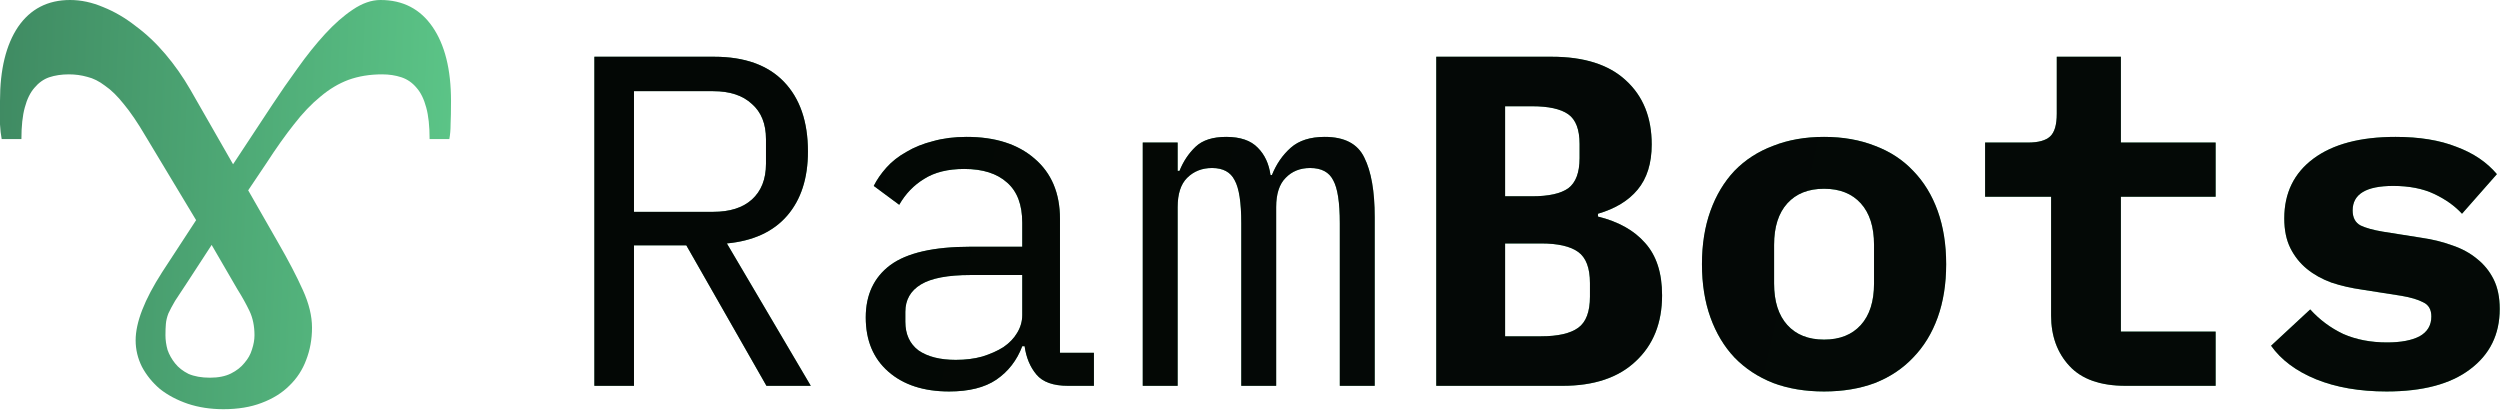
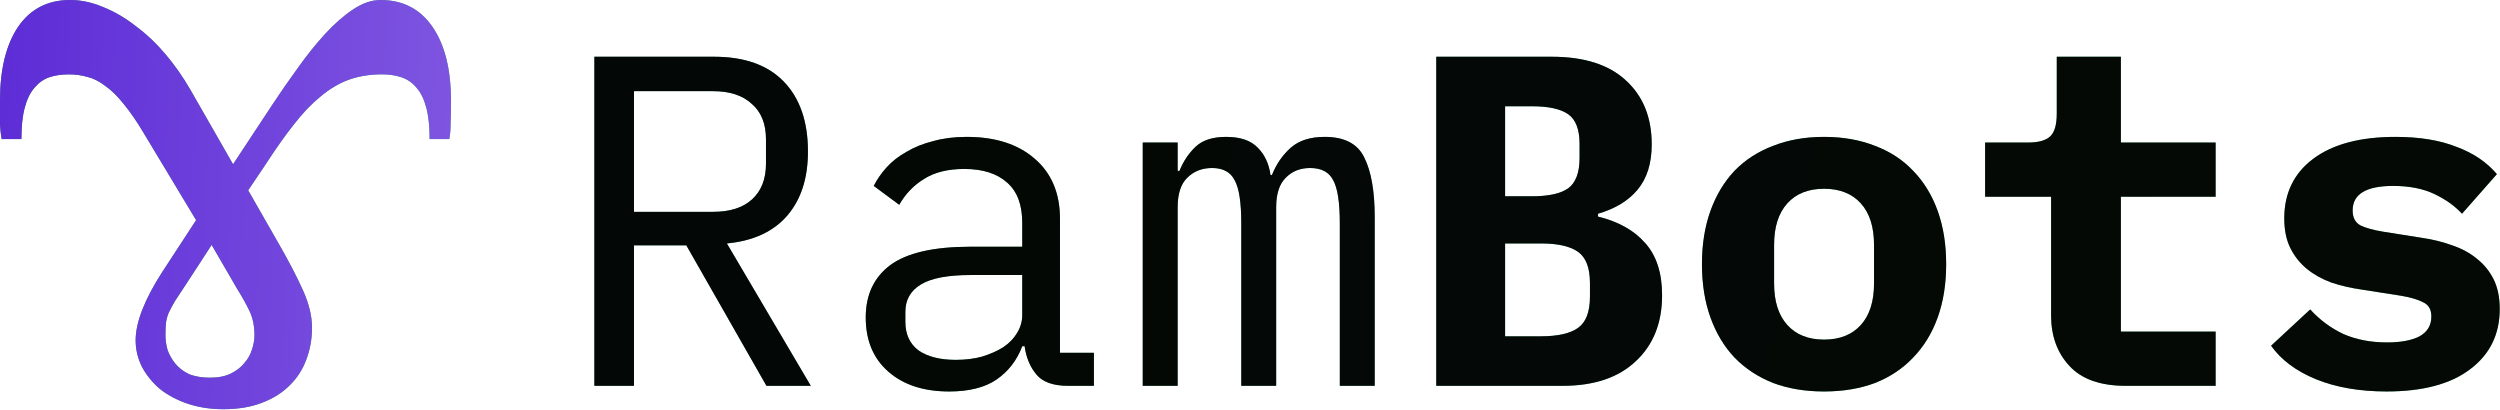
<svg xmlns="http://www.w3.org/2000/svg" width="837" height="137" viewBox="0 0 837 137" fill="none">
-   <path d="M212.258 129.167H199V19H239.09C249.296 19 257.082 21.788 262.449 27.365C267.815 32.942 270.498 40.728 270.498 50.724C270.498 59.668 268.183 66.823 263.554 72.19C258.924 77.556 252.19 80.66 243.351 81.502L271.445 129.167H256.609L229.777 82.133H212.258V129.167ZM238.774 70.927C244.351 70.927 248.665 69.559 251.716 66.823C254.873 63.982 256.451 59.984 256.451 54.828V46.621C256.451 41.465 254.873 37.519 251.716 34.783C248.665 31.942 244.351 30.522 238.774 30.522H212.258V70.927H238.774Z" fill="url(#paint0_linear_617_8)" />
+   <path d="M212.258 129.167H199V19H239.09C249.296 19 257.082 21.788 262.449 27.365C267.815 32.942 270.498 40.728 270.498 50.724C270.498 59.668 268.183 66.823 263.554 72.19C258.924 77.556 252.19 80.66 243.351 81.502L271.445 129.167H256.609L229.777 82.133H212.258V129.167ZM238.774 70.927C244.351 70.927 248.665 69.559 251.716 66.823C254.873 63.982 256.451 59.984 256.451 54.828V46.621C256.451 41.465 254.873 37.519 251.716 34.783C248.665 31.942 244.351 30.522 238.774 30.522H212.258V70.927H238.774Z" fill="url(#paint0_linear_623_8)" />
  <path d="M212.258 129.167H199V19H239.09C249.296 19 257.082 21.788 262.449 27.365C267.815 32.942 270.498 40.728 270.498 50.724C270.498 59.668 268.183 66.823 263.554 72.19C258.924 77.556 252.19 80.66 243.351 81.502L271.445 129.167H256.609L229.777 82.133H212.258V129.167ZM238.774 70.927C244.351 70.927 248.665 69.559 251.716 66.823C254.873 63.982 256.451 59.984 256.451 54.828V46.621C256.451 41.465 254.873 37.519 251.716 34.783C248.665 31.942 244.351 30.522 238.774 30.522H212.258V70.927H238.774Z" fill="black" fill-opacity="0.95" />
-   <path d="M357.56 129.167C352.615 129.167 349.09 127.905 346.985 125.379C344.881 122.854 343.566 119.697 343.04 115.909H342.25C340.462 120.644 337.568 124.38 333.57 127.115C329.676 129.746 324.415 131.061 317.786 131.061C309.263 131.061 302.477 128.852 297.426 124.432C292.375 120.013 289.85 113.963 289.85 106.282C289.85 98.706 292.586 92.866 298.057 88.762C303.634 84.658 312.578 82.607 324.889 82.607H342.25V74.557C342.25 68.559 340.567 64.088 337.2 61.141C333.833 58.09 329.045 56.564 322.837 56.564C317.366 56.564 312.894 57.669 309.421 59.879C305.949 61.983 303.161 64.877 301.056 68.559L292.533 62.246C293.585 60.142 295.006 58.09 296.795 56.091C298.583 54.092 300.793 52.355 303.424 50.882C306.054 49.304 309.053 48.094 312.42 47.252C315.787 46.305 319.523 45.832 323.626 45.832C333.201 45.832 340.777 48.252 346.354 53.092C352.036 57.932 354.877 64.666 354.877 73.294V118.119H366.241V129.167H357.56ZM319.996 120.486C323.258 120.486 326.204 120.118 328.835 119.382C331.57 118.54 333.938 117.488 335.937 116.225C337.936 114.857 339.462 113.279 340.514 111.49C341.672 109.596 342.25 107.597 342.25 105.492V92.077H324.889C317.313 92.077 311.789 93.129 308.316 95.233C304.844 97.338 303.108 100.389 303.108 104.388V107.702C303.108 111.911 304.581 115.12 307.527 117.33C310.579 119.434 314.735 120.486 319.996 120.486Z" fill="url(#paint1_linear_617_8)" />
+   <path d="M357.56 129.167C352.615 129.167 349.09 127.905 346.985 125.379C344.881 122.854 343.566 119.697 343.04 115.909H342.25C340.462 120.644 337.568 124.38 333.57 127.115C329.676 129.746 324.415 131.061 317.786 131.061C309.263 131.061 302.477 128.852 297.426 124.432C292.375 120.013 289.85 113.963 289.85 106.282C289.85 98.706 292.586 92.866 298.057 88.762C303.634 84.658 312.578 82.607 324.889 82.607H342.25V74.557C342.25 68.559 340.567 64.088 337.2 61.141C333.833 58.09 329.045 56.564 322.837 56.564C317.366 56.564 312.894 57.669 309.421 59.879C305.949 61.983 303.161 64.877 301.056 68.559L292.533 62.246C293.585 60.142 295.006 58.09 296.795 56.091C298.583 54.092 300.793 52.355 303.424 50.882C306.054 49.304 309.053 48.094 312.42 47.252C315.787 46.305 319.523 45.832 323.626 45.832C333.201 45.832 340.777 48.252 346.354 53.092C352.036 57.932 354.877 64.666 354.877 73.294V118.119H366.241V129.167H357.56ZM319.996 120.486C323.258 120.486 326.204 120.118 328.835 119.382C331.57 118.54 333.938 117.488 335.937 116.225C337.936 114.857 339.462 113.279 340.514 111.49C341.672 109.596 342.25 107.597 342.25 105.492V92.077H324.889C317.313 92.077 311.789 93.129 308.316 95.233C304.844 97.338 303.108 100.389 303.108 104.388V107.702C303.108 111.911 304.581 115.12 307.527 117.33C310.579 119.434 314.735 120.486 319.996 120.486Z" fill="url(#paint1_linear_623_8)" />
  <path d="M357.56 129.167C352.615 129.167 349.09 127.905 346.985 125.379C344.881 122.854 343.566 119.697 343.04 115.909H342.25C340.462 120.644 337.568 124.38 333.57 127.115C329.676 129.746 324.415 131.061 317.786 131.061C309.263 131.061 302.477 128.852 297.426 124.432C292.375 120.013 289.85 113.963 289.85 106.282C289.85 98.706 292.586 92.866 298.057 88.762C303.634 84.658 312.578 82.607 324.889 82.607H342.25V74.557C342.25 68.559 340.567 64.088 337.2 61.141C333.833 58.09 329.045 56.564 322.837 56.564C317.366 56.564 312.894 57.669 309.421 59.879C305.949 61.983 303.161 64.877 301.056 68.559L292.533 62.246C293.585 60.142 295.006 58.09 296.795 56.091C298.583 54.092 300.793 52.355 303.424 50.882C306.054 49.304 309.053 48.094 312.42 47.252C315.787 46.305 319.523 45.832 323.626 45.832C333.201 45.832 340.777 48.252 346.354 53.092C352.036 57.932 354.877 64.666 354.877 73.294V118.119H366.241V129.167H357.56ZM319.996 120.486C323.258 120.486 326.204 120.118 328.835 119.382C331.57 118.54 333.938 117.488 335.937 116.225C337.936 114.857 339.462 113.279 340.514 111.49C341.672 109.596 342.25 107.597 342.25 105.492V92.077H324.889C317.313 92.077 311.789 93.129 308.316 95.233C304.844 97.338 303.108 100.389 303.108 104.388V107.702C303.108 111.911 304.581 115.12 307.527 117.33C310.579 119.434 314.735 120.486 319.996 120.486Z" fill="black" fill-opacity="0.95" />
-   <path d="M382.594 129.167V47.726H394.274V57.196H394.905C396.168 54.039 397.956 51.356 400.271 49.146C402.586 46.936 406.006 45.832 410.53 45.832C415.265 45.832 418.79 47.042 421.105 49.462C423.42 51.777 424.841 54.828 425.367 58.616H425.84C427.313 54.933 429.418 51.882 432.154 49.462C434.889 47.042 438.677 45.832 443.517 45.832C450.146 45.832 454.566 48.146 456.775 52.776C459.09 57.406 460.248 64.035 460.248 72.663V129.167H448.568V74.715C448.568 67.77 447.832 62.983 446.358 60.352C444.991 57.616 442.413 56.248 438.625 56.248C435.258 56.248 432.522 57.353 430.417 59.563C428.313 61.667 427.261 64.929 427.261 69.349V129.167H415.581V74.715C415.581 67.77 414.845 62.983 413.371 60.352C412.004 57.616 409.478 56.248 405.795 56.248C402.428 56.248 399.64 57.353 397.43 59.563C395.326 61.667 394.274 64.929 394.274 69.349V129.167H382.594Z" fill="url(#paint2_linear_617_8)" />
+   <path d="M382.594 129.167V47.726H394.274V57.196H394.905C396.168 54.039 397.956 51.356 400.271 49.146C402.586 46.936 406.006 45.832 410.53 45.832C415.265 45.832 418.79 47.042 421.105 49.462C423.42 51.777 424.841 54.828 425.367 58.616H425.84C427.313 54.933 429.418 51.882 432.154 49.462C434.889 47.042 438.677 45.832 443.517 45.832C450.146 45.832 454.566 48.146 456.775 52.776C459.09 57.406 460.248 64.035 460.248 72.663V129.167H448.568V74.715C448.568 67.77 447.832 62.983 446.358 60.352C444.991 57.616 442.413 56.248 438.625 56.248C435.258 56.248 432.522 57.353 430.417 59.563C428.313 61.667 427.261 64.929 427.261 69.349V129.167H415.581V74.715C415.581 67.77 414.845 62.983 413.371 60.352C412.004 57.616 409.478 56.248 405.795 56.248C402.428 56.248 399.64 57.353 397.43 59.563C395.326 61.667 394.274 64.929 394.274 69.349V129.167H382.594Z" fill="url(#paint2_linear_623_8)" />
  <path d="M382.594 129.167V47.726H394.274V57.196H394.905C396.168 54.039 397.956 51.356 400.271 49.146C402.586 46.936 406.006 45.832 410.53 45.832C415.265 45.832 418.79 47.042 421.105 49.462C423.42 51.777 424.841 54.828 425.367 58.616H425.84C427.313 54.933 429.418 51.882 432.154 49.462C434.889 47.042 438.677 45.832 443.517 45.832C450.146 45.832 454.566 48.146 456.775 52.776C459.09 57.406 460.248 64.035 460.248 72.663V129.167H448.568V74.715C448.568 67.77 447.832 62.983 446.358 60.352C444.991 57.616 442.413 56.248 438.625 56.248C435.258 56.248 432.522 57.353 430.417 59.563C428.313 61.667 427.261 64.929 427.261 69.349V129.167H415.581V74.715C415.581 67.77 414.845 62.983 413.371 60.352C412.004 57.616 409.478 56.248 405.795 56.248C402.428 56.248 399.64 57.353 397.43 59.563C395.326 61.667 394.274 64.929 394.274 69.349V129.167H382.594Z" fill="black" fill-opacity="0.95" />
-   <path d="M480.862 19H519.531C530.369 19 538.629 21.631 544.311 26.892C550.098 32.153 552.992 39.308 552.992 48.357C552.992 54.67 551.413 59.721 548.257 63.509C545.205 67.192 540.786 69.875 534.999 71.558V72.505C541.838 74.189 547.099 77.135 550.782 81.344C554.57 85.553 556.464 91.393 556.464 98.863C556.464 108.123 553.518 115.488 547.625 120.96C541.838 126.431 533.684 129.167 523.161 129.167H480.862V19ZM515.901 112.595C521.583 112.595 525.739 111.648 528.37 109.754C531 107.86 532.316 104.388 532.316 99.337V94.76C532.316 89.709 531 86.237 528.37 84.343C525.739 82.449 521.583 81.502 515.901 81.502H503.906V112.595H515.901ZM512.902 65.719C518.479 65.719 522.53 64.824 525.055 63.035C527.581 61.141 528.843 57.774 528.843 52.934V48.199C528.843 43.359 527.581 40.044 525.055 38.256C522.53 36.467 518.479 35.572 512.902 35.572H503.906V65.719H512.902Z" fill="url(#paint3_linear_617_8)" />
+   <path d="M480.862 19H519.531C530.369 19 538.629 21.631 544.311 26.892C550.098 32.153 552.992 39.308 552.992 48.357C552.992 54.67 551.413 59.721 548.257 63.509C545.205 67.192 540.786 69.875 534.999 71.558V72.505C541.838 74.189 547.099 77.135 550.782 81.344C554.57 85.553 556.464 91.393 556.464 98.863C556.464 108.123 553.518 115.488 547.625 120.96C541.838 126.431 533.684 129.167 523.161 129.167H480.862V19ZM515.901 112.595C521.583 112.595 525.739 111.648 528.37 109.754C531 107.86 532.316 104.388 532.316 99.337V94.76C532.316 89.709 531 86.237 528.37 84.343C525.739 82.449 521.583 81.502 515.901 81.502H503.906V112.595H515.901ZM512.902 65.719C518.479 65.719 522.53 64.824 525.055 63.035C527.581 61.141 528.843 57.774 528.843 52.934V48.199C528.843 43.359 527.581 40.044 525.055 38.256C522.53 36.467 518.479 35.572 512.902 35.572H503.906V65.719H512.902Z" fill="url(#paint3_linear_623_8)" />
  <path d="M480.862 19H519.531C530.369 19 538.629 21.631 544.311 26.892C550.098 32.153 552.992 39.308 552.992 48.357C552.992 54.67 551.413 59.721 548.257 63.509C545.205 67.192 540.786 69.875 534.999 71.558V72.505C541.838 74.189 547.099 77.135 550.782 81.344C554.57 85.553 556.464 91.393 556.464 98.863C556.464 108.123 553.518 115.488 547.625 120.96C541.838 126.431 533.684 129.167 523.161 129.167H480.862V19ZM515.901 112.595C521.583 112.595 525.739 111.648 528.37 109.754C531 107.86 532.316 104.388 532.316 99.337V94.76C532.316 89.709 531 86.237 528.37 84.343C525.739 82.449 521.583 81.502 515.901 81.502H503.906V112.595H515.901ZM512.902 65.719C518.479 65.719 522.53 64.824 525.055 63.035C527.581 61.141 528.843 57.774 528.843 52.934V48.199C528.843 43.359 527.581 40.044 525.055 38.256C522.53 36.467 518.479 35.572 512.902 35.572H503.906V65.719H512.902Z" fill="black" fill-opacity="0.95" />
-   <path d="M610.697 131.061C604.384 131.061 598.702 130.114 593.651 128.22C588.6 126.221 584.286 123.38 580.709 119.697C577.236 116.015 574.553 111.543 572.659 106.282C570.765 101.02 569.818 95.075 569.818 88.446C569.818 81.817 570.765 75.872 572.659 70.611C574.553 65.35 577.236 60.878 580.709 57.196C584.286 53.513 588.6 50.724 593.651 48.83C598.702 46.831 604.384 45.832 610.697 45.832C617.01 45.832 622.692 46.831 627.743 48.83C632.794 50.724 637.055 53.513 640.527 57.196C644.105 60.878 646.841 65.35 648.735 70.611C650.629 75.872 651.576 81.817 651.576 88.446C651.576 95.075 650.629 101.02 648.735 106.282C646.841 111.543 644.105 116.015 640.527 119.697C637.055 123.38 632.794 126.221 627.743 128.22C622.692 130.114 617.01 131.061 610.697 131.061ZM610.697 113.7C615.958 113.7 620.062 112.069 623.008 108.807C625.954 105.545 627.427 100.915 627.427 94.918V81.975C627.427 75.978 625.954 71.348 623.008 68.086C620.062 64.824 615.958 63.193 610.697 63.193C605.436 63.193 601.332 64.824 598.386 68.086C595.44 71.348 593.967 75.978 593.967 81.975V94.918C593.967 100.915 595.44 105.545 598.386 108.807C601.332 112.069 605.436 113.7 610.697 113.7Z" fill="url(#paint4_linear_617_8)" />
+   <path d="M610.697 131.061C604.384 131.061 598.702 130.114 593.651 128.22C588.6 126.221 584.286 123.38 580.709 119.697C577.236 116.015 574.553 111.543 572.659 106.282C570.765 101.02 569.818 95.075 569.818 88.446C569.818 81.817 570.765 75.872 572.659 70.611C574.553 65.35 577.236 60.878 580.709 57.196C584.286 53.513 588.6 50.724 593.651 48.83C598.702 46.831 604.384 45.832 610.697 45.832C617.01 45.832 622.692 46.831 627.743 48.83C632.794 50.724 637.055 53.513 640.527 57.196C644.105 60.878 646.841 65.35 648.735 70.611C650.629 75.872 651.576 81.817 651.576 88.446C651.576 95.075 650.629 101.02 648.735 106.282C646.841 111.543 644.105 116.015 640.527 119.697C637.055 123.38 632.794 126.221 627.743 128.22C622.692 130.114 617.01 131.061 610.697 131.061ZM610.697 113.7C615.958 113.7 620.062 112.069 623.008 108.807C625.954 105.545 627.427 100.915 627.427 94.918V81.975C627.427 75.978 625.954 71.348 623.008 68.086C620.062 64.824 615.958 63.193 610.697 63.193C605.436 63.193 601.332 64.824 598.386 68.086C595.44 71.348 593.967 75.978 593.967 81.975V94.918C593.967 100.915 595.44 105.545 598.386 108.807C601.332 112.069 605.436 113.7 610.697 113.7Z" fill="url(#paint4_linear_623_8)" />
  <path d="M610.697 131.061C604.384 131.061 598.702 130.114 593.651 128.22C588.6 126.221 584.286 123.38 580.709 119.697C577.236 116.015 574.553 111.543 572.659 106.282C570.765 101.02 569.818 95.075 569.818 88.446C569.818 81.817 570.765 75.872 572.659 70.611C574.553 65.35 577.236 60.878 580.709 57.196C584.286 53.513 588.6 50.724 593.651 48.83C598.702 46.831 604.384 45.832 610.697 45.832C617.01 45.832 622.692 46.831 627.743 48.83C632.794 50.724 637.055 53.513 640.527 57.196C644.105 60.878 646.841 65.35 648.735 70.611C650.629 75.872 651.576 81.817 651.576 88.446C651.576 95.075 650.629 101.02 648.735 106.282C646.841 111.543 644.105 116.015 640.527 119.697C637.055 123.38 632.794 126.221 627.743 128.22C622.692 130.114 617.01 131.061 610.697 131.061ZM610.697 113.7C615.958 113.7 620.062 112.069 623.008 108.807C625.954 105.545 627.427 100.915 627.427 94.918V81.975C627.427 75.978 625.954 71.348 623.008 68.086C620.062 64.824 615.958 63.193 610.697 63.193C605.436 63.193 601.332 64.824 598.386 68.086C595.44 71.348 593.967 75.978 593.967 81.975V94.918C593.967 100.915 595.44 105.545 598.386 108.807C601.332 112.069 605.436 113.7 610.697 113.7Z" fill="black" fill-opacity="0.95" />
-   <path d="M711.648 129.167C703.23 129.167 696.97 126.958 692.866 122.538C688.762 118.119 686.711 112.49 686.711 105.65V65.876H664.614V47.726H678.977C682.449 47.726 684.922 47.042 686.395 45.674C687.868 44.306 688.605 41.781 688.605 38.098V19H710.07V47.726H741.794V65.876H710.07V111.017H741.794V129.167H711.648Z" fill="url(#paint5_linear_617_8)" />
+   <path d="M711.648 129.167C703.23 129.167 696.97 126.958 692.866 122.538C688.762 118.119 686.711 112.49 686.711 105.65V65.876H664.614V47.726H678.977C682.449 47.726 684.922 47.042 686.395 45.674C687.868 44.306 688.605 41.781 688.605 38.098V19H710.07V47.726H741.794V65.876H710.07V111.017H741.794V129.167H711.648Z" fill="url(#paint5_linear_623_8)" />
  <path d="M711.648 129.167C703.23 129.167 696.97 126.958 692.866 122.538C688.762 118.119 686.711 112.49 686.711 105.65V65.876H664.614V47.726H678.977C682.449 47.726 684.922 47.042 686.395 45.674C687.868 44.306 688.605 41.781 688.605 38.098V19H710.07V47.726H741.794V65.876H710.07V111.017H741.794V129.167H711.648Z" fill="black" fill-opacity="0.95" />
-   <path d="M799.026 131.061C789.977 131.061 782.085 129.693 775.351 126.958C768.722 124.222 763.724 120.486 760.357 115.751L773.457 103.598C776.614 107.071 780.296 109.806 784.505 111.806C788.819 113.7 793.712 114.647 799.184 114.647C803.814 114.647 807.444 113.963 810.074 112.595C812.705 111.122 814.02 108.912 814.02 105.966C814.02 103.651 813.126 102.073 811.337 101.231C809.548 100.284 807.075 99.547 803.919 99.021L790.819 96.969C787.136 96.443 783.716 95.654 780.56 94.602C777.403 93.445 774.667 91.919 772.352 90.025C770.037 88.131 768.196 85.816 766.828 83.08C765.46 80.344 764.776 77.03 764.776 73.137C764.776 64.614 768.038 57.932 774.562 53.092C781.086 48.252 790.24 45.832 802.025 45.832C810.022 45.832 816.808 46.936 822.385 49.146C828.067 51.251 832.592 54.302 835.959 58.3L824.279 71.558C821.859 68.928 818.755 66.718 814.967 64.929C811.179 63.141 806.602 62.246 801.236 62.246C792.187 62.246 787.662 64.982 787.662 70.454C787.662 72.874 788.556 74.557 790.345 75.504C792.134 76.346 794.607 77.03 797.763 77.556L810.706 79.608C814.388 80.134 817.808 80.976 820.965 82.133C824.121 83.185 826.857 84.658 829.172 86.552C831.592 88.446 833.486 90.761 834.854 93.497C836.222 96.233 836.906 99.547 836.906 103.441C836.906 111.964 833.591 118.698 826.962 123.643C820.439 128.589 811.126 131.061 799.026 131.061Z" fill="url(#paint6_linear_617_8)" />
+   <path d="M799.026 131.061C789.977 131.061 782.085 129.693 775.351 126.958C768.722 124.222 763.724 120.486 760.357 115.751L773.457 103.598C776.614 107.071 780.296 109.806 784.505 111.806C788.819 113.7 793.712 114.647 799.184 114.647C803.814 114.647 807.444 113.963 810.074 112.595C812.705 111.122 814.02 108.912 814.02 105.966C814.02 103.651 813.126 102.073 811.337 101.231C809.548 100.284 807.075 99.547 803.919 99.021L790.819 96.969C787.136 96.443 783.716 95.654 780.56 94.602C777.403 93.445 774.667 91.919 772.352 90.025C770.037 88.131 768.196 85.816 766.828 83.08C765.46 80.344 764.776 77.03 764.776 73.137C764.776 64.614 768.038 57.932 774.562 53.092C781.086 48.252 790.24 45.832 802.025 45.832C810.022 45.832 816.808 46.936 822.385 49.146C828.067 51.251 832.592 54.302 835.959 58.3L824.279 71.558C821.859 68.928 818.755 66.718 814.967 64.929C811.179 63.141 806.602 62.246 801.236 62.246C792.187 62.246 787.662 64.982 787.662 70.454C787.662 72.874 788.556 74.557 790.345 75.504C792.134 76.346 794.607 77.03 797.763 77.556L810.706 79.608C814.388 80.134 817.808 80.976 820.965 82.133C824.121 83.185 826.857 84.658 829.172 86.552C831.592 88.446 833.486 90.761 834.854 93.497C836.222 96.233 836.906 99.547 836.906 103.441C836.906 111.964 833.591 118.698 826.962 123.643C820.439 128.589 811.126 131.061 799.026 131.061Z" fill="url(#paint6_linear_623_8)" />
  <path d="M799.026 131.061C789.977 131.061 782.085 129.693 775.351 126.958C768.722 124.222 763.724 120.486 760.357 115.751L773.457 103.598C776.614 107.071 780.296 109.806 784.505 111.806C788.819 113.7 793.712 114.647 799.184 114.647C803.814 114.647 807.444 113.963 810.074 112.595C812.705 111.122 814.02 108.912 814.02 105.966C814.02 103.651 813.126 102.073 811.337 101.231C809.548 100.284 807.075 99.547 803.919 99.021L790.819 96.969C787.136 96.443 783.716 95.654 780.56 94.602C777.403 93.445 774.667 91.919 772.352 90.025C770.037 88.131 768.196 85.816 766.828 83.08C765.46 80.344 764.776 77.03 764.776 73.137C764.776 64.614 768.038 57.932 774.562 53.092C781.086 48.252 790.24 45.832 802.025 45.832C810.022 45.832 816.808 46.936 822.385 49.146C828.067 51.251 832.592 54.302 835.959 58.3L824.279 71.558C821.859 68.928 818.755 66.718 814.967 64.929C811.179 63.141 806.602 62.246 801.236 62.246C792.187 62.246 787.662 64.982 787.662 70.454C787.662 72.874 788.556 74.557 790.345 75.504C792.134 76.346 794.607 77.03 797.763 77.556L810.706 79.608C814.388 80.134 817.808 80.976 820.965 82.133C824.121 83.185 826.857 84.658 829.172 86.552C831.592 88.446 833.486 90.761 834.854 93.497C836.222 96.233 836.906 99.547 836.906 103.441C836.906 111.964 833.591 118.698 826.962 123.643C820.439 128.589 811.126 131.061 799.026 131.061Z" fill="black" fill-opacity="0.95" />
-   <path d="M85.201 112.244C85.201 109.15 84.639 106.431 83.514 104.086C82.389 101.742 81.03 99.304 79.437 96.772L70.86 82.003L62.706 94.522C61.019 97.053 59.66 99.116 58.629 100.71C57.691 102.305 56.941 103.711 56.379 104.93C55.91 106.149 55.629 107.321 55.535 108.447C55.442 109.478 55.395 110.744 55.395 112.244C55.395 113.838 55.629 115.48 56.098 117.167C56.66 118.762 57.504 120.262 58.629 121.668C59.753 123.075 61.253 124.247 63.128 125.185C65.096 126.029 67.486 126.451 70.298 126.451C73.11 126.451 75.453 125.982 77.328 125.044C79.202 124.106 80.702 122.934 81.827 121.528C83.045 120.121 83.889 118.621 84.358 117.027C84.92 115.339 85.201 113.745 85.201 112.244ZM151 33.758C151 37.134 150.953 39.759 150.859 41.635C150.859 43.416 150.719 45.057 150.438 46.557H143.83C143.829 42.244 143.455 38.728 142.705 36.008C141.955 33.195 140.877 30.991 139.471 29.397C138.065 27.709 136.378 26.537 134.41 25.881C132.441 25.225 130.285 24.896 127.942 24.896C123.818 24.896 120.069 25.506 116.695 26.725C113.414 27.944 110.274 29.819 107.275 32.351C104.275 34.789 101.323 37.884 98.417 41.635C95.511 45.292 92.418 49.652 89.138 54.716L83.092 63.718L93.075 81.159C96.542 87.161 99.308 92.459 101.37 97.053C103.432 101.554 104.463 105.774 104.463 109.713C104.463 113.557 103.807 117.167 102.494 120.543C101.276 123.825 99.401 126.685 96.871 129.123C94.433 131.561 91.34 133.484 87.591 134.89C83.936 136.297 79.671 137 74.797 137C70.485 137 66.502 136.391 62.846 135.171C59.285 133.952 56.191 132.311 53.567 130.248C51.036 128.092 49.021 125.607 47.521 122.794C46.115 119.981 45.412 117.027 45.413 113.932C45.412 107.931 48.365 100.335 54.27 91.146L65.658 73.704L48.646 45.432C46.115 41.119 43.725 37.602 41.476 34.883C39.32 32.164 37.211 30.101 35.149 28.694C33.181 27.194 31.212 26.209 29.244 25.74C27.276 25.178 25.213 24.896 23.058 24.896C20.621 24.896 18.418 25.225 16.45 25.881C14.575 26.537 12.935 27.709 11.529 29.397C10.123 30.991 9.045 33.195 8.295 36.008C7.545 38.728 7.17 42.244 7.17 46.557H0.562C0.281 45.057 0.094 43.416 2.99938e-06 41.635C-9.99793e-07 39.759 -9.99793e-07 37.134 2.99938e-06 33.758C-9.99793e-07 23.255 2.015 15.004 6.046 9.002C10.17 3.001 15.981 0 23.48 0C27.135 0 30.837 0.797 34.587 2.391C38.336 3.892 41.944 6.002 45.413 8.721C48.974 11.347 52.302 14.488 55.395 18.145C58.488 21.802 61.253 25.74 63.69 29.96L78.031 54.997L91.106 35.164C93.824 31.038 96.683 26.913 99.683 22.787C102.682 18.567 105.728 14.769 108.821 11.393C111.914 8.018 115.007 5.298 118.101 3.235C121.287 1.079 124.38 0 127.38 0C134.878 0 140.689 3.001 144.814 9.002C148.938 15.004 151 23.255 151 33.758Z" fill="url(#paint7_linear_617_8)" />
+   <path d="M85.201 112.244C85.201 109.15 84.639 106.431 83.514 104.086C82.389 101.742 81.03 99.304 79.437 96.772L70.86 82.003L62.706 94.522C61.019 97.053 59.66 99.116 58.629 100.71C57.691 102.305 56.941 103.711 56.379 104.93C55.91 106.149 55.629 107.321 55.535 108.447C55.442 109.478 55.395 110.744 55.395 112.244C55.395 113.838 55.629 115.48 56.098 117.167C56.66 118.762 57.504 120.262 58.629 121.668C59.753 123.075 61.253 124.247 63.128 125.185C65.096 126.029 67.486 126.451 70.298 126.451C73.11 126.451 75.453 125.982 77.328 125.044C79.202 124.106 80.702 122.934 81.827 121.528C83.045 120.121 83.889 118.621 84.358 117.027C84.92 115.339 85.201 113.745 85.201 112.244ZM151 33.758C151 37.134 150.953 39.759 150.859 41.635C150.859 43.416 150.719 45.057 150.438 46.557H143.83C143.829 42.244 143.455 38.728 142.705 36.008C141.955 33.195 140.877 30.991 139.471 29.397C138.065 27.709 136.378 26.537 134.41 25.881C132.441 25.225 130.285 24.896 127.942 24.896C123.818 24.896 120.069 25.506 116.695 26.725C113.414 27.944 110.274 29.819 107.275 32.351C104.275 34.789 101.323 37.884 98.417 41.635C95.511 45.292 92.418 49.652 89.138 54.716L83.092 63.718L93.075 81.159C96.542 87.161 99.308 92.459 101.37 97.053C103.432 101.554 104.463 105.774 104.463 109.713C104.463 113.557 103.807 117.167 102.494 120.543C101.276 123.825 99.401 126.685 96.871 129.123C94.433 131.561 91.34 133.484 87.591 134.89C83.936 136.297 79.671 137 74.797 137C70.485 137 66.502 136.391 62.846 135.171C59.285 133.952 56.191 132.311 53.567 130.248C51.036 128.092 49.021 125.607 47.521 122.794C46.115 119.981 45.412 117.027 45.413 113.932C45.412 107.931 48.365 100.335 54.27 91.146L65.658 73.704L48.646 45.432C46.115 41.119 43.725 37.602 41.476 34.883C39.32 32.164 37.211 30.101 35.149 28.694C33.181 27.194 31.212 26.209 29.244 25.74C27.276 25.178 25.213 24.896 23.058 24.896C20.621 24.896 18.418 25.225 16.45 25.881C14.575 26.537 12.935 27.709 11.529 29.397C10.123 30.991 9.045 33.195 8.295 36.008C7.545 38.728 7.17 42.244 7.17 46.557H0.562C0.281 45.057 0.094 43.416 2.99938e-06 41.635C-9.99793e-07 39.759 -9.99793e-07 37.134 2.99938e-06 33.758C-9.99793e-07 23.255 2.015 15.004 6.046 9.002C10.17 3.001 15.981 0 23.48 0C27.135 0 30.837 0.797 34.587 2.391C38.336 3.892 41.944 6.002 45.413 8.721C48.974 11.347 52.302 14.488 55.395 18.145C58.488 21.802 61.253 25.74 63.69 29.96L78.031 54.997L91.106 35.164C93.824 31.038 96.683 26.913 99.683 22.787C102.682 18.567 105.728 14.769 108.821 11.393C111.914 8.018 115.007 5.298 118.101 3.235C121.287 1.079 124.38 0 127.38 0C134.878 0 140.689 3.001 144.814 9.002C148.938 15.004 151 23.255 151 33.758Z" fill="url(#paint7_linear_623_8)" />
+   <path d="M85.201 112.244C85.201 109.15 84.639 106.431 83.514 104.086C82.389 101.742 81.03 99.304 79.437 96.772L70.86 82.003L62.706 94.522C61.019 97.053 59.66 99.116 58.629 100.71C57.691 102.305 56.941 103.711 56.379 104.93C55.91 106.149 55.629 107.321 55.535 108.447C55.442 109.478 55.395 110.744 55.395 112.244C55.395 113.838 55.629 115.48 56.098 117.167C56.66 118.762 57.504 120.262 58.629 121.668C59.753 123.075 61.253 124.247 63.128 125.185C65.096 126.029 67.486 126.451 70.298 126.451C73.11 126.451 75.453 125.982 77.328 125.044C79.202 124.106 80.702 122.934 81.827 121.528C83.045 120.121 83.889 118.621 84.358 117.027C84.92 115.339 85.201 113.745 85.201 112.244ZM151 33.758C151 37.134 150.953 39.759 150.859 41.635C150.859 43.416 150.719 45.057 150.438 46.557H143.83C143.829 42.244 143.455 38.728 142.705 36.008C141.955 33.195 140.877 30.991 139.471 29.397C138.065 27.709 136.378 26.537 134.41 25.881C132.441 25.225 130.285 24.896 127.942 24.896C123.818 24.896 120.069 25.506 116.695 26.725C113.414 27.944 110.274 29.819 107.275 32.351C104.275 34.789 101.323 37.884 98.417 41.635C95.511 45.292 92.418 49.652 89.138 54.716L83.092 63.718L93.075 81.159C96.542 87.161 99.308 92.459 101.37 97.053C103.432 101.554 104.463 105.774 104.463 109.713C104.463 113.557 103.807 117.167 102.494 120.543C101.276 123.825 99.401 126.685 96.871 129.123C94.433 131.561 91.34 133.484 87.591 134.89C83.936 136.297 79.671 137 74.797 137C70.485 137 66.502 136.391 62.846 135.171C59.285 133.952 56.191 132.311 53.567 130.248C51.036 128.092 49.021 125.607 47.521 122.794C46.115 119.981 45.412 117.027 45.413 113.932C45.412 107.931 48.365 100.335 54.27 91.146L65.658 73.704L48.646 45.432C46.115 41.119 43.725 37.602 41.476 34.883C39.32 32.164 37.211 30.101 35.149 28.694C33.181 27.194 31.212 26.209 29.244 25.74C27.276 25.178 25.213 24.896 23.058 24.896C20.621 24.896 18.418 25.225 16.45 25.881C14.575 26.537 12.935 27.709 11.529 29.397C10.123 30.991 9.045 33.195 8.295 36.008C7.545 38.728 7.17 42.244 7.17 46.557H0.562C0.281 45.057 0.094 43.416 2.99938e-06 41.635C-9.99793e-07 39.759 -9.99793e-07 37.134 2.99938e-06 33.758C-9.99793e-07 23.255 2.015 15.004 6.046 9.002C10.17 3.001 15.981 0 23.48 0C27.135 0 30.837 0.797 34.587 2.391C38.336 3.892 41.944 6.002 45.413 8.721C48.974 11.347 52.302 14.488 55.395 18.145C58.488 21.802 61.253 25.74 63.69 29.96L78.031 54.997L91.106 35.164C93.824 31.038 96.683 26.913 99.683 22.787C102.682 18.567 105.728 14.769 108.821 11.393C111.914 8.018 115.007 5.298 118.101 3.235C121.287 1.079 124.38 0 127.38 0C134.878 0 140.689 3.001 144.814 9.002C148.938 15.004 151 23.255 151 33.758Z" fill="url(#paint8_linear_623_8)" />
  <defs>
-     <linearGradient id="paint0_linear_617_8" x1="0.642" y1="-22.885" x2="836.906" y2="170.874" gradientUnits="userSpaceOnUse">
+     <linearGradient id="paint0_linear_623_8" x1="0.642" y1="-22.885" x2="836.906" y2="170.874" gradientUnits="userSpaceOnUse">
      <stop stop-color="#3F8A62" />
      <stop offset="1" stop-color="#5CC688" />
    </linearGradient>
-     <linearGradient id="paint1_linear_617_8" x1="0.642" y1="-22.885" x2="836.906" y2="170.874" gradientUnits="userSpaceOnUse">
+     <linearGradient id="paint1_linear_623_8" x1="0.642" y1="-22.885" x2="836.906" y2="170.874" gradientUnits="userSpaceOnUse">
      <stop stop-color="#3F8A62" />
      <stop offset="1" stop-color="#5CC688" />
    </linearGradient>
-     <linearGradient id="paint2_linear_617_8" x1="0.642" y1="-22.885" x2="836.906" y2="170.874" gradientUnits="userSpaceOnUse">
+     <linearGradient id="paint2_linear_623_8" x1="0.642" y1="-22.885" x2="836.906" y2="170.874" gradientUnits="userSpaceOnUse">
      <stop stop-color="#3F8A62" />
      <stop offset="1" stop-color="#5CC688" />
    </linearGradient>
-     <linearGradient id="paint3_linear_617_8" x1="0.642" y1="-22.885" x2="836.906" y2="170.874" gradientUnits="userSpaceOnUse">
+     <linearGradient id="paint3_linear_623_8" x1="0.642" y1="-22.885" x2="836.906" y2="170.874" gradientUnits="userSpaceOnUse">
      <stop stop-color="#3F8A62" />
      <stop offset="1" stop-color="#5CC688" />
    </linearGradient>
-     <linearGradient id="paint4_linear_617_8" x1="0.642" y1="-22.885" x2="836.906" y2="170.874" gradientUnits="userSpaceOnUse">
+     <linearGradient id="paint4_linear_623_8" x1="0.642" y1="-22.885" x2="836.906" y2="170.874" gradientUnits="userSpaceOnUse">
      <stop stop-color="#3F8A62" />
      <stop offset="1" stop-color="#5CC688" />
    </linearGradient>
-     <linearGradient id="paint5_linear_617_8" x1="0.642" y1="-22.885" x2="836.906" y2="170.874" gradientUnits="userSpaceOnUse">
+     <linearGradient id="paint5_linear_623_8" x1="0.642" y1="-22.885" x2="836.906" y2="170.874" gradientUnits="userSpaceOnUse">
      <stop stop-color="#3F8A62" />
      <stop offset="1" stop-color="#5CC688" />
    </linearGradient>
-     <linearGradient id="paint6_linear_617_8" x1="0.642" y1="-22.885" x2="836.906" y2="170.874" gradientUnits="userSpaceOnUse">
+     <linearGradient id="paint6_linear_623_8" x1="0.642" y1="-22.885" x2="836.906" y2="170.874" gradientUnits="userSpaceOnUse">
      <stop stop-color="#3F8A62" />
      <stop offset="1" stop-color="#5CC688" />
    </linearGradient>
-     <linearGradient id="paint7_linear_617_8" x1="4.4313e-07" y1="-24.073" x2="158.828" y2="-17.43" gradientUnits="userSpaceOnUse">
+     <linearGradient id="paint7_linear_623_8" x1="4.4313e-07" y1="-24.073" x2="158.828" y2="-17.43" gradientUnits="userSpaceOnUse">
      <stop stop-color="#3F8A62" />
      <stop offset="1" stop-color="#5CC688" />
    </linearGradient>
+     <linearGradient id="paint8_linear_623_8" x1="4.4313e-07" y1="-24.073" x2="158.828" y2="-17.43" gradientUnits="userSpaceOnUse">
+       <stop stop-color="#5D2CD6" />
+       <stop offset="1" stop-color="#7F56E1" />
+     </linearGradient>
  </defs>
</svg>
